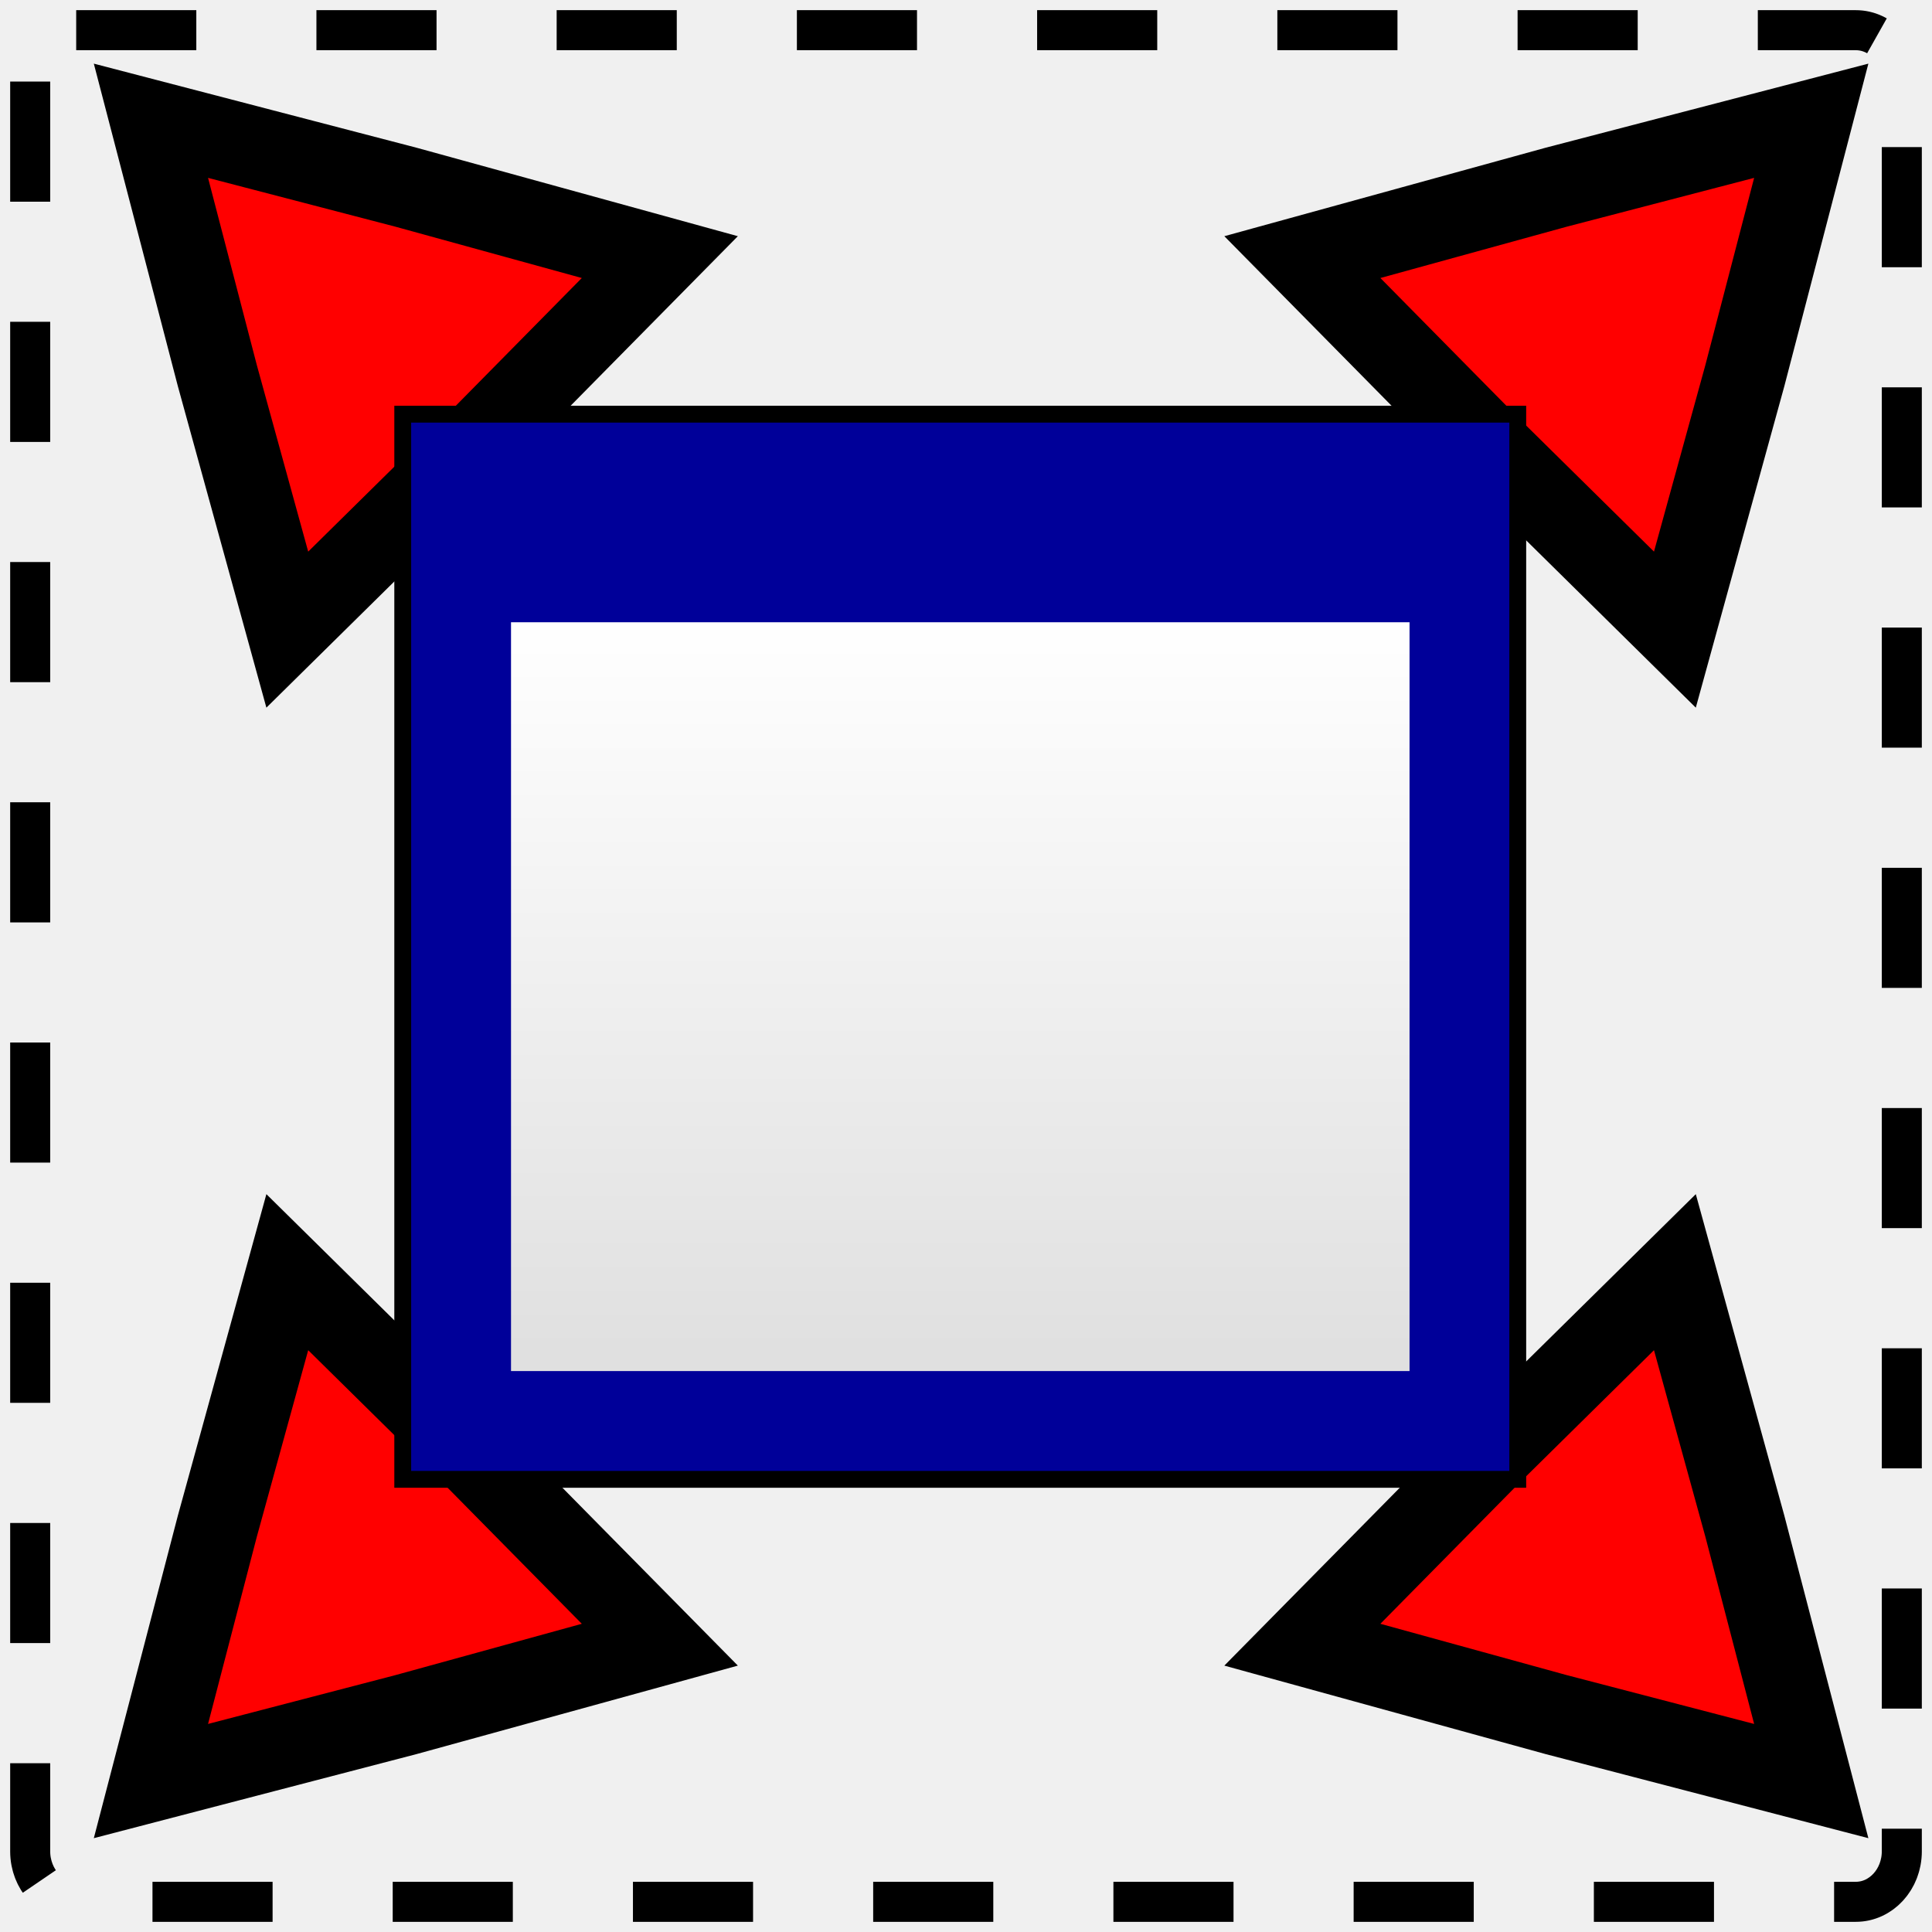
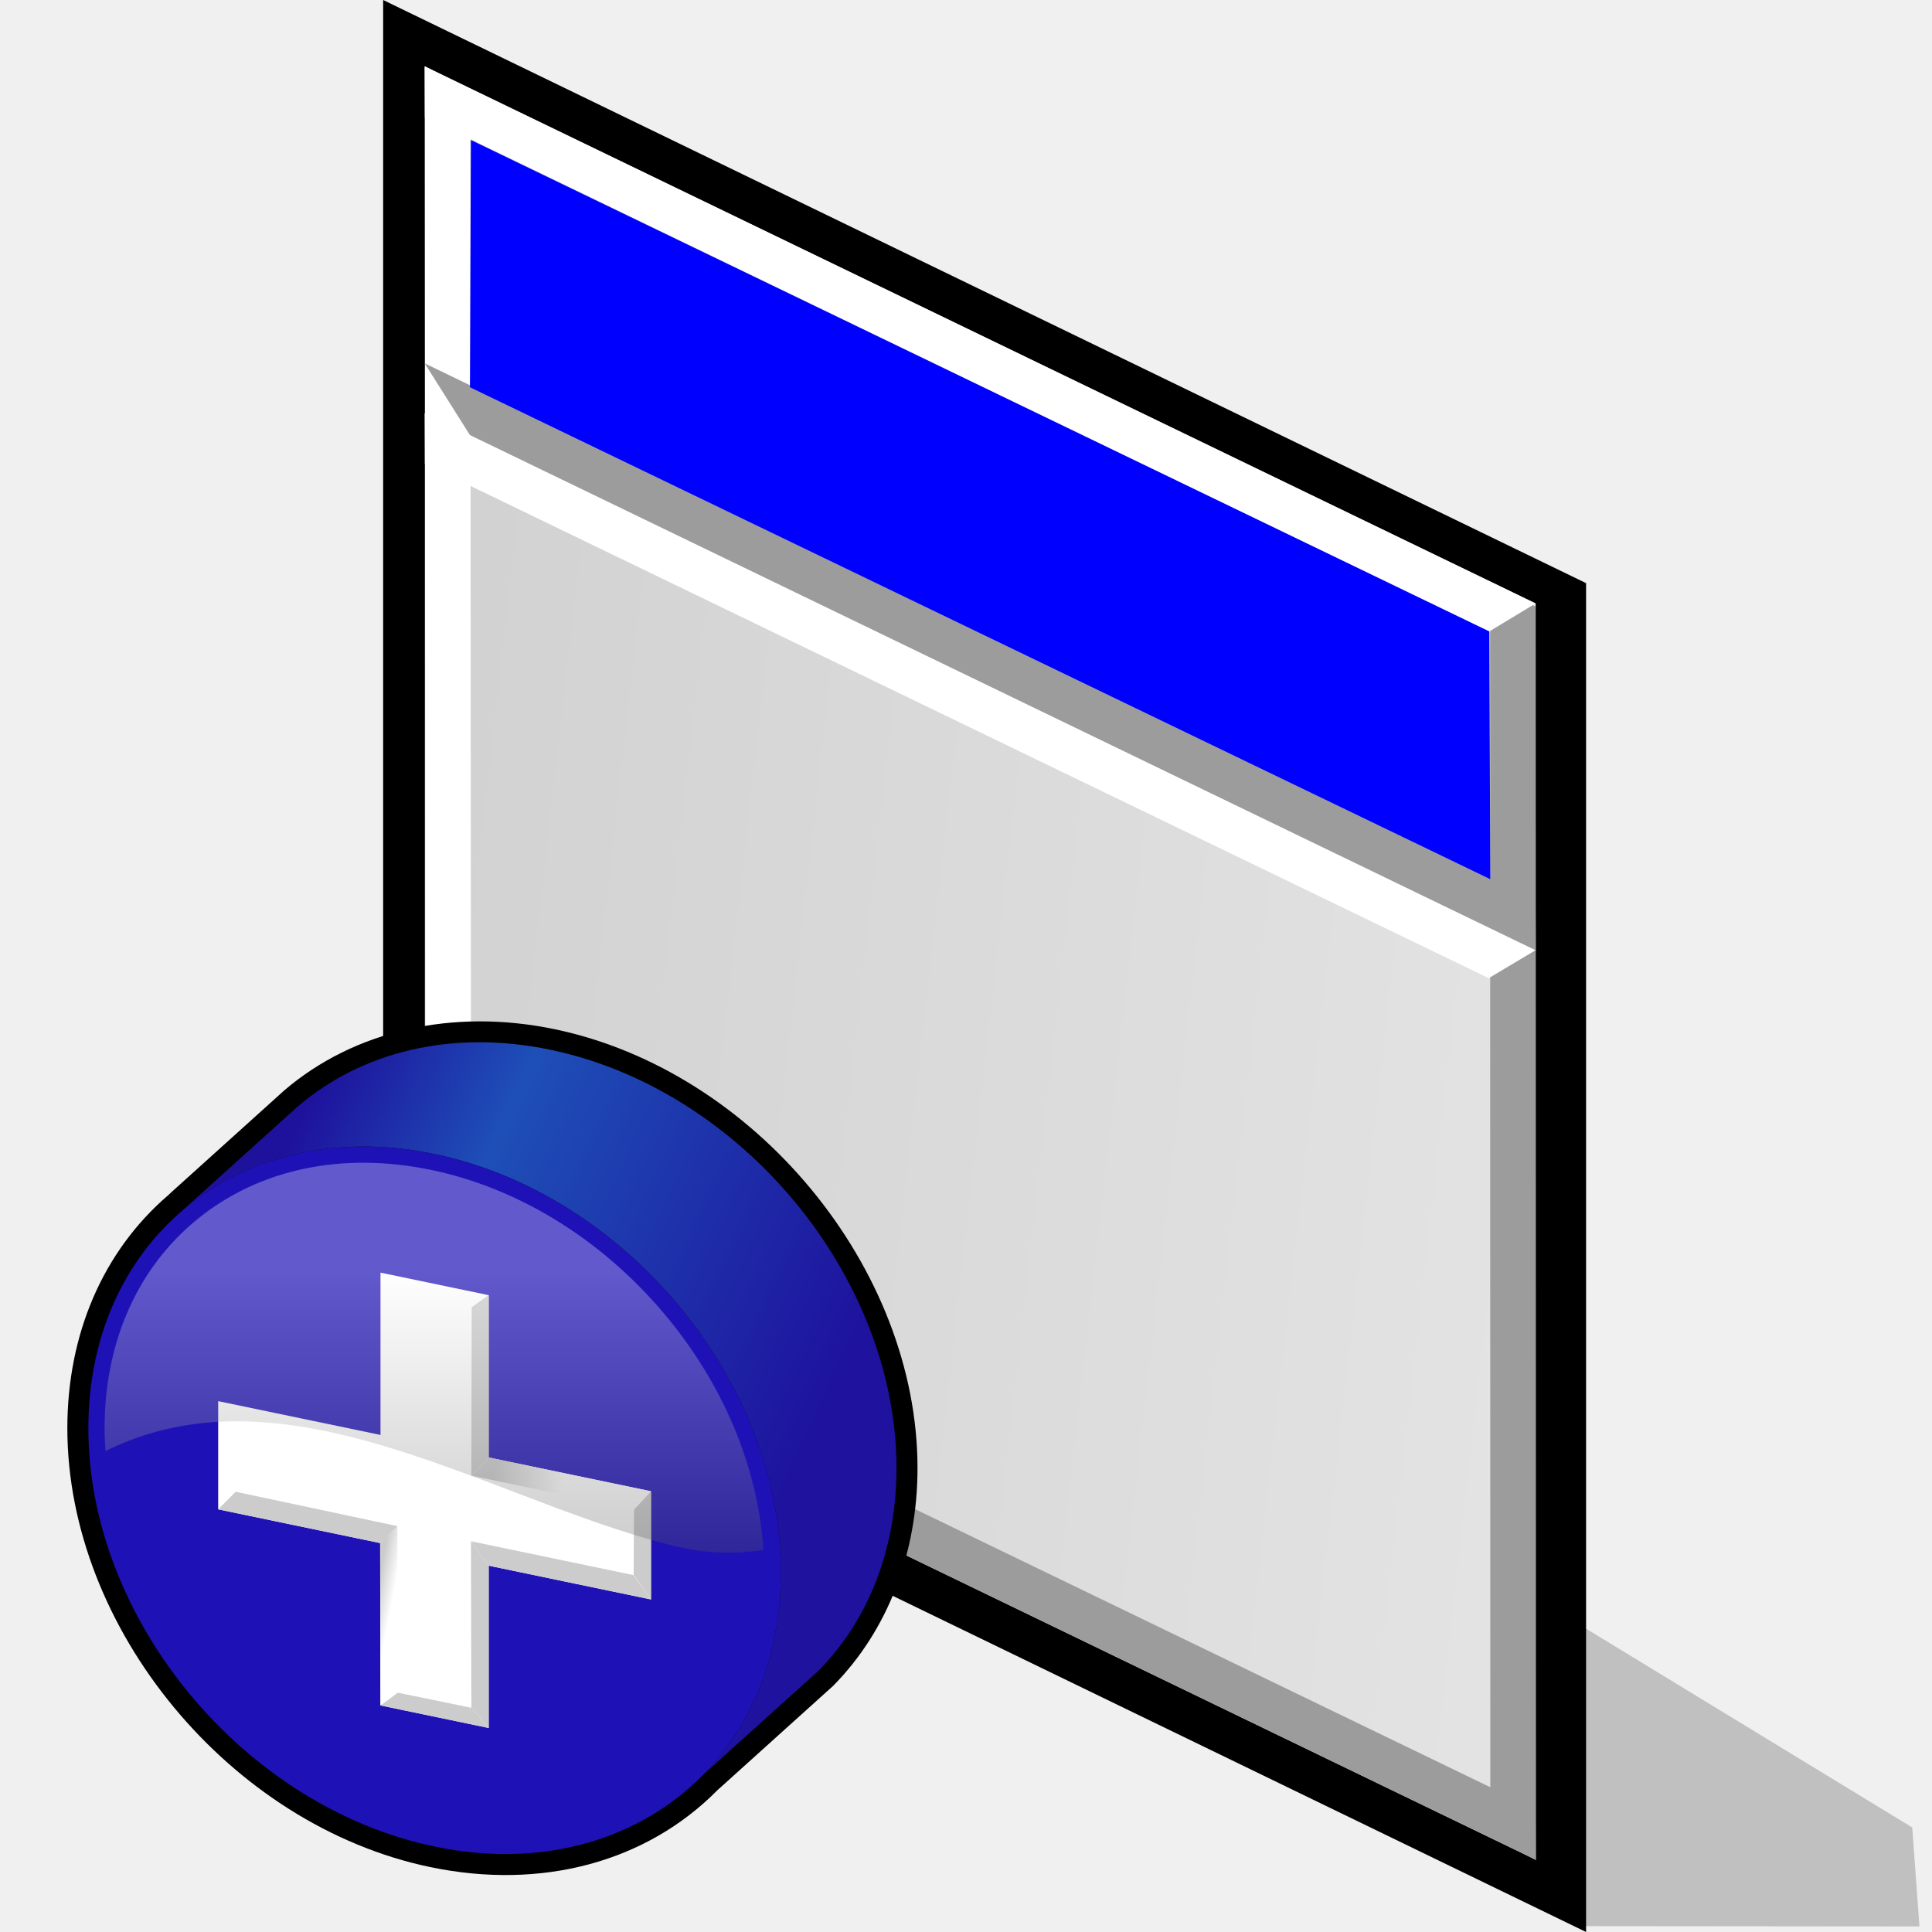
- <svg xmlns="http://www.w3.org/2000/svg" xmlns:xlink="http://www.w3.org/1999/xlink" version="1.1" width="64" height="64" color-interpolation="linearRGB" id="svg2">
-   <defs id="defs145">
+ <svg xmlns="http://www.w3.org/2000/svg" xmlns:xlink="http://www.w3.org/1999/xlink" width="48pt" height="48pt" viewBox="0 0 49.067 49.716" overflow="visible" enable-background="new 0 0 49.067 49.716" xml:space="preserve" id="svg153" version="1.1">
+   <defs id="defs220">
+     <linearGradient xlink:href="#XMLID_1_" id="linearGradient2911" gradientUnits="userSpaceOnUse" gradientTransform="matrix(1,0,0,-1,235.1665,407.0703)" x1="-190.532" y1="380.067" x2="-234.213" y2="384.984" />
+     <linearGradient xlink:href="#XMLID_2_" id="linearGradient2913" gradientUnits="userSpaceOnUse" gradientTransform="matrix(1,0,0,-1,235.1665,407.0703)" x1="-217.321" y1="382.522" x2="-214.998" y2="386.095" />
+     <linearGradient xlink:href="#XMLID_3_" id="linearGradient2915" gradientUnits="userSpaceOnUse" gradientTransform="matrix(1,0,0,-1,235.1665,407.0703)" x1="-231.922" y1="364.782" x2="-227.659" y2="373.124" />
+     <linearGradient id="XMLID_1_" gradientUnits="userSpaceOnUse" x1="-190.532" y1="380.067" x2="-234.213" y2="384.984" gradientTransform="matrix(1,0,0,-1,235.1665,407.0703)">
+       <stop offset="0" style="stop-color:#E6E6E6" id="stop159" />
+       <stop offset="1" style="stop-color:#CCCCCC" id="stop160" />
+     </linearGradient>
+     <linearGradient id="XMLID_2_" gradientUnits="userSpaceOnUse" x1="-217.321" y1="382.522" x2="-214.998" y2="386.095" gradientTransform="matrix(1,0,0,-1,235.1665,407.0703)">
+       <stop offset="0" style="stop-color:#E6E6E6" id="stop187" />
+       <stop offset="0.267" style="stop-color:#ECC8C8" id="stop188" />
+       <stop offset="0.848" style="stop-color:#FB7B7A" id="stop189" />
+       <stop offset="1" style="stop-color:#FF6665" id="stop190" />
+     </linearGradient>
+     <linearGradient xlink:href="#XMLID_2_" id="linearGradient2939" gradientUnits="userSpaceOnUse" gradientTransform="matrix(1,0,0,-1,235.1665,407.0703)" x1="-217.321" y1="382.522" x2="-214.998" y2="386.095" />
+     <linearGradient xlink:href="#XMLID_1_" id="linearGradient2963" gradientUnits="userSpaceOnUse" gradientTransform="matrix(1,0,0,-1,235.1665,407.0703)" x1="-190.532" y1="380.067" x2="-234.213" y2="384.984" />
    <linearGradient id="linearGradient5048">
-       <stop style="stop-color:black;stop-opacity:0;" offset="0" id="stop5050" />
-       <stop id="stop5056" offset="0.5" style="stop-color:black;stop-opacity:1;" />
-       <stop style="stop-color:black;stop-opacity:0;" offset="1" id="stop5052" />
+       <stop id="stop5050" offset="0" style="stop-color:black;stop-opacity:0;" />
+       <stop style="stop-color:black;stop-opacity:1;" offset="0.5" id="stop5056" />
+       <stop id="stop5052" offset="1" style="stop-color:black;stop-opacity:0;" />
    </linearGradient>
-     <linearGradient id="linearGradient5060">
-       <stop style="stop-color:black;stop-opacity:1;" offset="0" id="stop5062" />
-       <stop style="stop-color:black;stop-opacity:0;" offset="1" id="stop5064" />
+     <linearGradient id="linearGradient4816">
+       <stop id="stop4818" offset="0" style="stop-color:#204a87;stop-opacity:1" />
+       <stop id="stop4820" offset="1" style="stop-color:#204a87;stop-opacity:0" />
    </linearGradient>
    <linearGradient id="linearGradient3832">
-       <stop style="stop-color:#ffffff;stop-opacity:1" offset="0" id="stop3834" />
-       <stop style="stop-color:#e0e0e0;stop-opacity:1" offset="1" id="stop3836" />
+       <stop id="stop3834" offset="0" style="stop-color:#ffffff;stop-opacity:1" />
+       <stop id="stop3836" offset="1" style="stop-color:#e0e0e0;stop-opacity:1" />
    </linearGradient>
-     <linearGradient xlink:href="#linearGradient5048" id="linearGradient3110" gradientUnits="userSpaceOnUse" gradientTransform="matrix(0.04759614,0,0,0.02928828,6.086077,28.00312)" x1="302.857" y1="366.648" x2="302.857" y2="609.505" />
-     <radialGradient xlink:href="#linearGradient5060" id="radialGradient3112" gradientUnits="userSpaceOnUse" gradientTransform="matrix(0.04759614,0,0,0.02928828,6.095444,28.00312)" cx="605.714" cy="486.648" fx="605.714" fy="486.648" r="117.143" />
-     <radialGradient xlink:href="#linearGradient5060" id="radialGradient3114" gradientUnits="userSpaceOnUse" gradientTransform="matrix(-0.04759614,0,0,0.02928828,40.48193,28.00312)" cx="605.714" cy="486.648" fx="605.714" fy="486.648" r="117.143" />
-     <linearGradient xlink:href="#linearGradient3832" id="linearGradient3116" gradientUnits="userSpaceOnUse" gradientTransform="matrix(1.533013,0,0,1.470858,1.983348,7.1128)" x1="17.881" y1="11.073" x2="17.881" y2="21.768" />
-     <linearGradient xlink:href="#linearGradient3832" id="linearGradient3890" gradientUnits="userSpaceOnUse" gradientTransform="matrix(1.216529,0,0,1.167205,-6.220021,13.53892)" x1="17.881" y1="11.073" x2="17.881" y2="21.768" />
-     <radialGradient xlink:href="#linearGradient5060" id="radialGradient3893" gradientUnits="userSpaceOnUse" gradientTransform="matrix(-0.03777012,0,0,0.02324184,24.33069,30.11652)" cx="605.714" cy="486.648" fx="605.714" fy="486.648" r="117.143" />
-     <radialGradient xlink:href="#linearGradient5060" id="radialGradient3896" gradientUnits="userSpaceOnUse" gradientTransform="matrix(0.03777012,0,0,0.02324184,-2.956849,30.11652)" cx="605.714" cy="486.648" fx="605.714" fy="486.648" r="117.143" />
-     <linearGradient xlink:href="#linearGradient5048" id="linearGradient3899" gradientUnits="userSpaceOnUse" gradientTransform="matrix(0.03777012,0,0,0.02324184,-2.964283,30.11652)" x1="302.857" y1="366.648" x2="302.857" y2="609.505" />
-     <linearGradient xlink:href="#linearGradient3832" id="linearGradient3905" gradientUnits="userSpaceOnUse" gradientTransform="matrix(1.216529,0,0,1.167205,-6.220021,13.53892)" x1="17.881" y1="11.073" x2="17.881" y2="21.768" />
-     <linearGradient xlink:href="#linearGradient3832" id="linearGradient3594" gradientUnits="userSpaceOnUse" gradientTransform="matrix(1.216529,0,0,1.167205,-6.220021,13.53892)" x1="17.881" y1="11.073" x2="17.881" y2="21.768" />
+     <radialGradient id="aigrd1" cx="3.12" cy="0.885" r="43.995" fx="3.12" fy="0.885" gradientUnits="userSpaceOnUse">
+       <stop offset="0" style="stop-color:#6b372d;stop-opacity:1;" id="stop8" />
+       <stop offset="0.281" style="stop-color:#ff1010;stop-opacity:1;" id="stop10" />
+       <stop offset="1" style="stop-color:#996E04" id="stop12" />
+     </radialGradient>
+     <linearGradient id="linearGradient3365">
+       <stop style="stop-color:#ffffff;stop-opacity:1;" offset="0" id="stop3367" />
+       <stop id="stop3371" offset="0.5" style="stop-color:#ffffff;stop-opacity:0;" />
+       <stop style="stop-color:#ffffff;stop-opacity:1;" offset="0.75" id="stop3373" />
+       <stop id="stop3375" offset="0.954" style="stop-color:#ffffff;stop-opacity:0;" />
+       <stop style="stop-color:#ffffff;stop-opacity:0;" offset="0.954" id="stop3377" />
+       <stop style="stop-color:#ffffff;stop-opacity:1;" offset="1" id="stop3369" />
+     </linearGradient>
+     <linearGradient id="linearGradient3353">
+       <stop id="stop3355" offset="0" style="stop-color:#969696;stop-opacity:1;" />
+       <stop id="stop3357" offset="1" style="stop-color:#b6b6b6;stop-opacity:0;" />
+     </linearGradient>
+     <linearGradient id="linearGradient3341">
+       <stop style="stop-color:#b6b6b6;stop-opacity:1;" offset="0" id="stop3343" />
+       <stop style="stop-color:#b6b6b6;stop-opacity:0;" offset="1" id="stop3345" />
+     </linearGradient>
+     <linearGradient id="linearGradient3331">
+       <stop id="stop3333" offset="0" style="stop-color:#ffffff;stop-opacity:1;" />
+       <stop id="stop3335" offset="1" style="stop-color:#ffffff;stop-opacity:0;" />
+     </linearGradient>
+     <linearGradient id="linearGradient3309">
+       <stop id="stop3311" offset="0" style="stop-color:#e5e6e3;stop-opacity:1;" />
+       <stop style="stop-color:#d1d3cf;stop-opacity:1;" offset="0.5" id="stop3317" />
+       <stop id="stop3313" offset="1" style="stop-color:#767c6f;stop-opacity:1;" />
+     </linearGradient>
+     <linearGradient id="linearGradient3271">
+       <stop id="stop3273" offset="0" style="stop-color:#eeeeec;stop-opacity:1;" />
+       <stop id="stop3275" offset="1" style="stop-color:#d3d3ce;stop-opacity:1;" />
+     </linearGradient>
+     <linearGradient id="linearGradient3260">
+       <stop id="stop3262" offset="0" style="stop-color:#3465a4;stop-opacity:1;" />
+       <stop id="stop3264" offset="1" style="stop-color:#8fb1dc;stop-opacity:1;" />
+     </linearGradient>
+     <linearGradient id="linearGradient3815">
+       <stop id="stop3817" offset="0" style="stop-color:#204a87;stop-opacity:1;" />
+       <stop id="stop3819" offset="1" style="stop-color:#98b8e7;stop-opacity:1;" />
+     </linearGradient>
+     <linearGradient id="linearGradient3805">
+       <stop id="stop3807" offset="0" style="stop-color:#284e7f;stop-opacity:1;" />
+       <stop style="stop-color:#6694cf;stop-opacity:1;" offset="0.5" id="stop3813" />
+       <stop id="stop3809" offset="1" style="stop-color:#234570;stop-opacity:1;" />
+     </linearGradient>
+     <linearGradient id="linearGradient3356">
+       <stop id="stop3358" offset="0" style="stop-color:#ff4141;stop-opacity:1;" />
+       <stop id="stop3360" offset="1" style="stop-color:#ff9d9d;stop-opacity:1;" />
+     </linearGradient>
+     <linearGradient id="linearGradient3348">
+       <stop id="stop3350" offset="0" style="stop-color:#ff4949;stop-opacity:1;" />
+       <stop id="stop3352" offset="1" style="stop-color:#ffb1b1;stop-opacity:1;" />
+     </linearGradient>
+     <linearGradient id="linearGradient3338">
+       <stop id="stop3340" offset="0" style="stop-color:#cc0000;stop-opacity:1;" />
+       <stop style="stop-color:#ff5858;stop-opacity:1;" offset="0.5" id="stop3346" />
+       <stop id="stop3342" offset="1" style="stop-color:#cc0000;stop-opacity:1;" />
+     </linearGradient>
+     <linearGradient id="linearGradient3233">
+       <stop id="stop3235" offset="0" style="stop-color:#eeeeec;stop-opacity:1;" />
+       <stop id="stop3237" offset="1" style="stop-color:#a3a398;stop-opacity:1;" />
+     </linearGradient>
+     <linearGradient id="linearGradient6932">
+       <stop id="stop6934" offset="0" style="stop-color:#ffffff;stop-opacity:1;" />
+       <stop id="stop6936" offset="1" style="stop-color:#e7e6ae;stop-opacity:1;" />
+     </linearGradient>
+     <linearGradient id="linearGradient4206">
+       <stop style="stop-color:#7d4b01;stop-opacity:1;" offset="0" id="stop4208" />
+       <stop style="stop-color:#535353;stop-opacity:1;" offset="1" id="stop4210" />
+     </linearGradient>
+     <linearGradient id="linearGradient4162">
+       <stop style="stop-color:#f79403;stop-opacity:1;" offset="0" id="stop4164" />
+       <stop id="stop4170" offset="0.187" style="stop-color:#fdb343;stop-opacity:1;" />
+       <stop style="stop-color:#fdb74f;stop-opacity:1;" offset="0.43" id="stop4172" />
+       <stop style="stop-color:#8f5601;stop-opacity:1;" offset="1" id="stop4166" />
+     </linearGradient>
+     <linearGradient id="linearGradient4134">
+       <stop style="stop-color:#d6d7d5;stop-opacity:1;" offset="0" id="stop4136" />
+       <stop id="stop4148" offset="0.25" style="stop-color:#d1d2d0;stop-opacity:1;" />
+       <stop id="stop4142" offset="0.5" style="stop-color:#a5a6a3;stop-opacity:1;" />
+       <stop style="stop-color:#dddedc;stop-opacity:1;" offset="1" id="stop4138" />
+     </linearGradient>
+     <linearGradient id="gradient0" gradientUnits="userSpaceOnUse" x1="70.14" y1="-20.7" x2="95.37" y2="12.34">
+       <stop offset="0" stop-color="#c80505" id="stop4218" />
+       <stop offset="0.49" stop-color="#9d0404" id="stop4220" />
+       <stop offset="1" stop-color="#b40404" id="stop4222" />
+     </linearGradient>
+     <linearGradient id="gradient1" gradientUnits="userSpaceOnUse" x1="89.68" y1="-7.12" x2="102.64" y2="22.55">
+       <stop offset="0" stop-color="#ff3e3e" id="stop4229" />
+       <stop offset="1" stop-color="#f70606" id="stop4231" />
+     </linearGradient>
+     <linearGradient id="gradient2" gradientUnits="userSpaceOnUse" x1="47.25" y1="-23.17" x2="71.47" y2="3.46">
+       <stop offset="0" stop-color="#ff9090" id="stop4236" />
+       <stop offset="1" stop-color="#ff7575" id="stop4238" />
+     </linearGradient>
+     <linearGradient y2="66.059" x2="103.745" y1="30.343" x1="25.82" gradientUnits="userSpaceOnUse" id="linearGradient2901" xlink:href="#XMLID_1_-5" />
+     <linearGradient y2="84.465" x2="43.597" y1="84.938" x1="46.053" gradientUnits="userSpaceOnUse" id="linearGradient2903" xlink:href="#XMLID_2_-1" />
+     <linearGradient y2="64.204" x2="61.156" y1="66.058" x1="70.763" gradientUnits="userSpaceOnUse" id="linearGradient2905" xlink:href="#XMLID_3_" />
+     <linearGradient y2="96.056" x2="52.383" y1="35.398" x1="52.383" gradientUnits="userSpaceOnUse" id="linearGradient2907" xlink:href="#XMLID_4_" />
+     <linearGradient id="XMLID_1_-5" gradientUnits="userSpaceOnUse" x1="25.82" y1="30.343" x2="103.745" y2="66.059">
+       <stop offset="0" style="stop-color:#1e129d;stop-opacity:1;" id="stop8-6" />
+       <stop offset="0.309" style="stop-color:#1e4fb7;stop-opacity:1;" id="stop10-2" />
+       <stop offset="1" style="stop-color:#1e129e;stop-opacity:1;" id="stop12-9" />
+     </linearGradient>
+     <linearGradient id="XMLID_2_-1" gradientUnits="userSpaceOnUse" x1="46.053" y1="84.938" x2="43.597" y2="84.465">
+       <stop offset="0" style="stop-color:#FFFFFF" id="stop27" />
+       <stop offset="1" style="stop-color:#CCCCCC" id="stop29" />
+     </linearGradient>
+     <linearGradient id="XMLID_3_" gradientUnits="userSpaceOnUse" x1="70.763" y1="66.058" x2="61.156" y2="64.204">
+       <stop offset="0" style="stop-color:#FFFFFF" id="stop36" />
+       <stop offset="1" style="stop-color:#CCCCCC" id="stop38" />
+     </linearGradient>
+     <linearGradient id="XMLID_4_" gradientUnits="userSpaceOnUse" x1="52.383" y1="35.398" x2="52.383" y2="96.056">
+       <stop offset="0" style="stop-color:#FFFFFF" id="stop47" />
+       <stop offset="1" style="stop-color:#000000" id="stop49" />
+     </linearGradient>
+     <linearGradient gradientTransform="matrix(0.9981841,0,0,0.9981841,0.1022291,0.2770446)" y2="96.056" x2="52.383" y1="35.398" x1="52.383" gradientUnits="userSpaceOnUse" id="linearGradient2923" xlink:href="#XMLID_4_" />
+     <linearGradient gradientTransform="matrix(0.9981841,0,0,0.9981841,0.1022291,0.2770446)" y2="64.204" x2="61.156" y1="66.058" x1="70.763" gradientUnits="userSpaceOnUse" id="linearGradient2928" xlink:href="#XMLID_3_" />
+     <linearGradient gradientTransform="matrix(0.9981841,0,0,0.9981841,0.1022291,0.2770446)" y2="84.465" x2="43.597" y1="84.938" x1="46.053" gradientUnits="userSpaceOnUse" id="linearGradient2932" xlink:href="#XMLID_2_-1" />
+     <linearGradient gradientTransform="matrix(0.9981841,0,0,0.9981841,0.1022291,0.2770446)" y2="66.059" x2="103.745" y1="30.343" x1="25.82" gradientUnits="userSpaceOnUse" id="linearGradient2940" xlink:href="#XMLID_1_-5" />
  </defs>
-   <path style="fill:#ff0000;fill-opacity:1;fill-rule:evenodd;stroke:#000000;stroke-width:8;stroke-linecap:butt;stroke-linejoin:miter;stroke-miterlimit:4;stroke-opacity:1;stroke-dasharray:none;stroke-dashoffset:0" id="path3118" d="M 70.268,42.594 70.09,16.814 70.268,-8.967 92.684,3.769 114.921,16.814 92.684,29.859 z" transform="matrix(-0.2393392,-0.2393392,-0.2393392,0.2393392,36.52932,27.48104)" />
-   <path transform="matrix(0.2393392,-0.2393392,0.2393392,0.2393392,28.47068,27.48104)" d="M 70.268,42.594 70.09,16.814 70.268,-8.967 92.684,3.769 114.921,16.814 92.684,29.859 z" id="path3598" style="fill:#ff0000;fill-opacity:1;fill-rule:evenodd;stroke:#000000;stroke-width:8;stroke-linecap:butt;stroke-linejoin:miter;stroke-miterlimit:4;stroke-opacity:1;stroke-dasharray:none;stroke-dashoffset:0" />
-   <path style="fill:#ff0000;fill-opacity:1;fill-rule:evenodd;stroke:#000000;stroke-width:8;stroke-linecap:butt;stroke-linejoin:miter;stroke-miterlimit:4;stroke-opacity:1;stroke-dasharray:none;stroke-dashoffset:0" id="path3600" d="M 70.268,42.594 70.09,16.814 70.268,-8.967 92.684,3.769 114.921,16.814 92.684,29.859 z" transform="matrix(0.2393392,0.2393392,0.2393392,-0.2393392,28.47068,35.51896)" />
-   <path transform="matrix(-0.2393392,0.2393392,-0.2393392,-0.2393392,36.52932,35.51896)" d="M 70.268,42.594 70.09,16.814 70.268,-8.967 92.684,3.769 114.921,16.814 92.684,29.859 z" id="path3602" style="fill:#ff0000;fill-opacity:1;fill-rule:evenodd;stroke:#000000;stroke-width:8;stroke-linecap:butt;stroke-linejoin:miter;stroke-miterlimit:4;stroke-opacity:1;stroke-dasharray:none;stroke-dashoffset:0" />
-   <g id="g3901" transform="matrix(1.943512,0,0,1.943512,11.80289,-30.96387)">
-     <path id="rect3818" d="m 0.935,23.135 18.718,0 0,17.868 -18.718,0 z" style="color:#000000;fill:url(#linearGradient3594);fill-opacity:1;fill-rule:evenodd;stroke:#000000;stroke-width:0.574;stroke-linecap:butt;stroke-linejoin:miter;stroke-miterlimit:4;stroke-opacity:1;stroke-dashoffset:0;marker:none;visibility:visible;display:inline;overflow:visible" />
-     <path id="rect3839" d="m 0.935,23.135 0,17.868 18.718,0 0,-17.868 z m 1.702,3.403 15.315,0 0,12.763 -15.315,0 z" style="fill:#000099;fill-opacity:1;fill-rule:evenodd;stroke:none" />
+   <path d="m 9.535,1.708 v 33 L 40.49,49.716 V 15.006 L 9.535,0 v 1.708 z" id="path157" style="stroke:none" />
+   <path d="M 39.193,47.856 10.608,34.037 V 1.708 l 28.585,13.82 v 32.328 z" id="path164" style="fill:url(#linearGradient2963);stroke:none" />
+   <path d="m 38.02,14.991 0.006,32.257 1.172,0.618 -0.008,-32.257 -1.17,-0.618 z" id="path165" style="fill:#9c9c9c;stroke:none" />
+   <path d="M 10.609,3.013 37.994,16.252 39.189,15.529 10.604,1.709 10.609,3.013 z" id="path166" style="fill:#ffffff;stroke:none" />
+   <path d="m 10.608,1.708 0.019,31.751 1.172,0.618 -0.021,-31.75 -1.17,-0.619 z" id="path167" style="fill:#ffffff;stroke:none" />
+   <path d="M 11.783,11.22 39.195,24.472 39.189,23.168 10.604,9.35 l 1.179,1.87 z" id="path168" style="fill:#9c9c9c;stroke:none" />
+   <path d="m 10.609,34.037 28.586,13.819 -0.006,-1.303 -28.585,-13.82 0.005,1.304 z" id="path169" style="fill:#9c9c9c;stroke:none" />
+   <path d="m 48.883,47.026 -8.62,-5.254 0.002,7.793 8.803,0.008 -0.185,-2.547 z" id="path184" style="opacity:0.2;stroke:none" />
+   <path d="m 10.609,11.937 27.376,13.234 1.204,-0.719 -28.585,-13.819 0.005,1.304 z" id="path215" style="fill:#ffffff;stroke:none" />
+   <g style="stroke:#000000" id="g216">
+     <path d="M 11.793,3.603 11.769,9.965 38.025,22.624 38,16.249 Z" id="path217" style="fill:#0000ff;stroke:none;fill-opacity:1" />
  </g>
-   <rect id="rect3705" style="color:#000000;fill:none;stroke:#000000;stroke-width:1.326;stroke-linecap:butt;stroke-linejoin:miter;stroke-miterlimit:4;stroke-opacity:1;stroke-dasharray:3.979, 3.979;stroke-dashoffset:0;marker:none;visibility:visible;display:inline;overflow:visible" y="1" x="1" ry="1.672" rx="1.524" height="62" width="62" />
+   <g style="overflow:visible" id="g8384" transform="matrix(0.1804486,0,0,0.1804486,1.390124,26.23309)">
+     <path d="M 31.018,10.136 14.958,24.619 c -0.07,0.065 -0.481,0.45 -0.481,0.45 -9.27,7.971 -14.375,19.769 -14.375,33.223 0,28.57 23.219,56.646 51.76,62.588 15.856,3.303 30.776,-0.689 40.933,-10.954 -0.068,0.062 16.427,-14.813 16.427,-14.813 l 0.066,-0.059 0.062,-0.063 c 7.731,-7.85 11.989,-18.864 11.989,-31.014 0,-28.568 -23.22,-56.645 -51.76,-62.587 -14.498,-3.019 -28.551,0.169 -38.561,8.746 z" id="path5" />
+     <path d="m 16.47,27.286 c 9.007,-7.717 21.804,-11.044 36,-8.089 27.269,5.678 49.375,32.386 49.375,59.655 0,11.848 -4.172,21.852 -11.128,28.912 L 107.215,92.889 C 114.171,85.827 118.343,75.824 118.343,63.976 118.343,36.707 96.237,9.998 68.967,4.321 54.771,1.365 41.974,4.692 32.966,12.41 L 16.47,27.286 Z" id="path14" style="fill:url(#linearGradient2940)" />
+     <path d="m 101.847,78.853 c 0,27.269 -22.106,44.773 -49.375,39.094 C 25.203,112.269 3.097,85.56 3.097,58.292 c 0,-27.27 22.106,-44.772 49.374,-39.094 27.269,5.678 49.376,32.385 49.376,59.655 z" id="path16" style="fill:#1e12b7;fill-opacity:1" />
+     <path d="m 83.332,67.283 -23.145,-4.819 0,-23.144 -15.43,-3.213 0,23.145 -23.145,-4.819 0,15.43 23.145,4.819 0,23.144 15.43,3.214 0,-23.146 23.145,4.819 0,-15.43 z" id="path18" style="fill:#ffffff" />
+     <path d="m 57.714,65.084 2.473,-2.62 0,-23.144 -2.417,1.711 -0.056,24.053 z" id="path20" style="fill:#cccccc" />
+     <path d="m 80.858,79.232 2.473,3.482 0,-15.431 -2.418,2.609 -0.056,9.34 z" id="path22" style="fill:#cccccc" />
+     <path d="m 57.714,98.161 2.473,2.879 0,-23.145 -2.529,-3.482 0.057,23.748 z" id="path24" style="fill:#cccccc" />
+     <path d="m 44.757,97.826 2.475,-1.816 -0.056,-23.754 -2.475,2.426 0.056,23.144 z" id="path31" style="fill:url(#linearGradient2932)" />
+     <path d="m 21.612,69.862 23.145,4.819 2.42,-2.426 -23.072,-4.901 -2.492,2.507 z" id="path33" style="fill:#cccccc" />
+     <path d="m 57.76,65.073 23.145,4.819 2.427,-2.609 -23.145,-4.819 -2.427,2.609 z" id="path40" style="fill:url(#linearGradient2928)" />
+     <path d="m 60.187,77.895 23.145,4.819 -2.528,-3.482 -23.146,-4.819 2.529,3.482 z" id="path42" style="fill:#cccccc" />
+     <path d="m 44.757,97.826 15.43,3.214 -2.473,-2.879 -10.481,-2.151 -2.476,1.816 z" id="path44" style="fill:#cccccc" />
+     <path d="m 18.647,28.483 c -8.535,6.941 -13.236,17.528 -13.236,29.809 0,1.051 0.052,2.147 0.13,3.262 18.674,-9.255 38.853,-1.575 58.394,5.877 7.917,3.019 15.395,5.871 22.794,7.671 4.19,1.048 8.523,1.208 12.642,0.55 C 98.588,63.738 93.534,51.723 84.968,41.676 76.048,31.211 64.339,24.033 52,21.464 39.308,18.821 27.464,21.313 18.647,28.483 Z" id="path51" style="opacity:0.3;fill:url(#linearGradient2923)" />
+   </g>
</svg>
